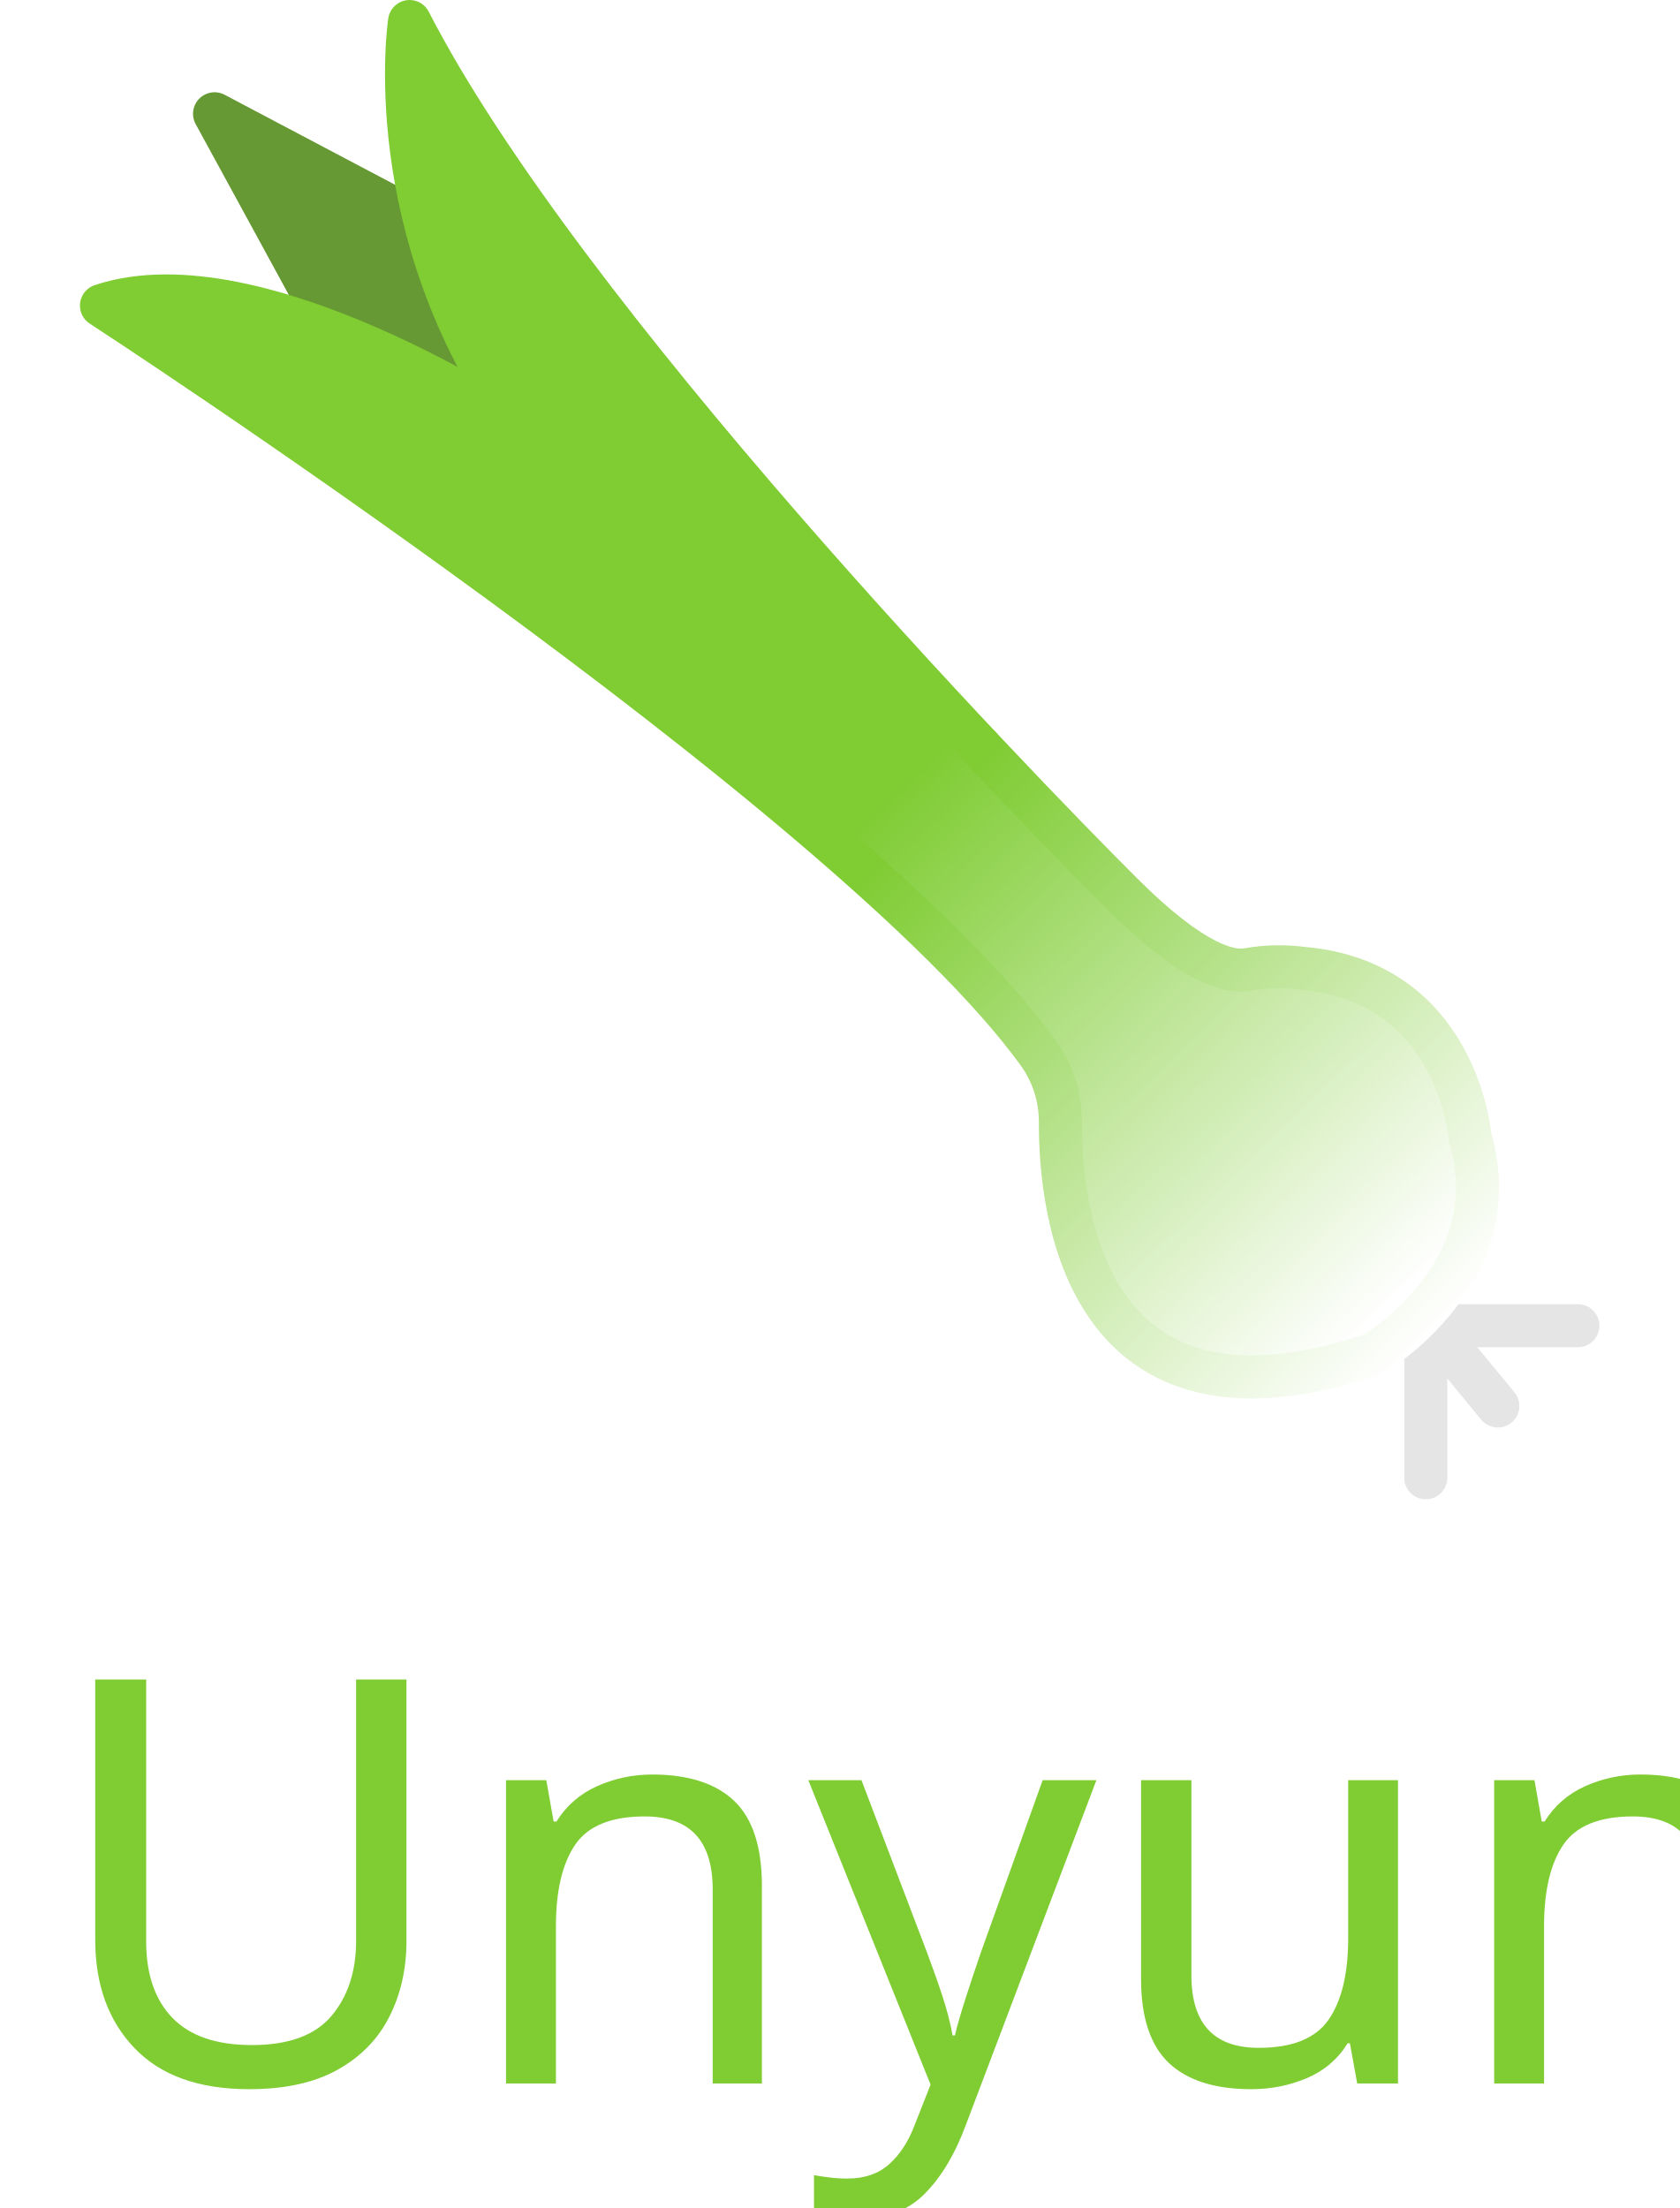
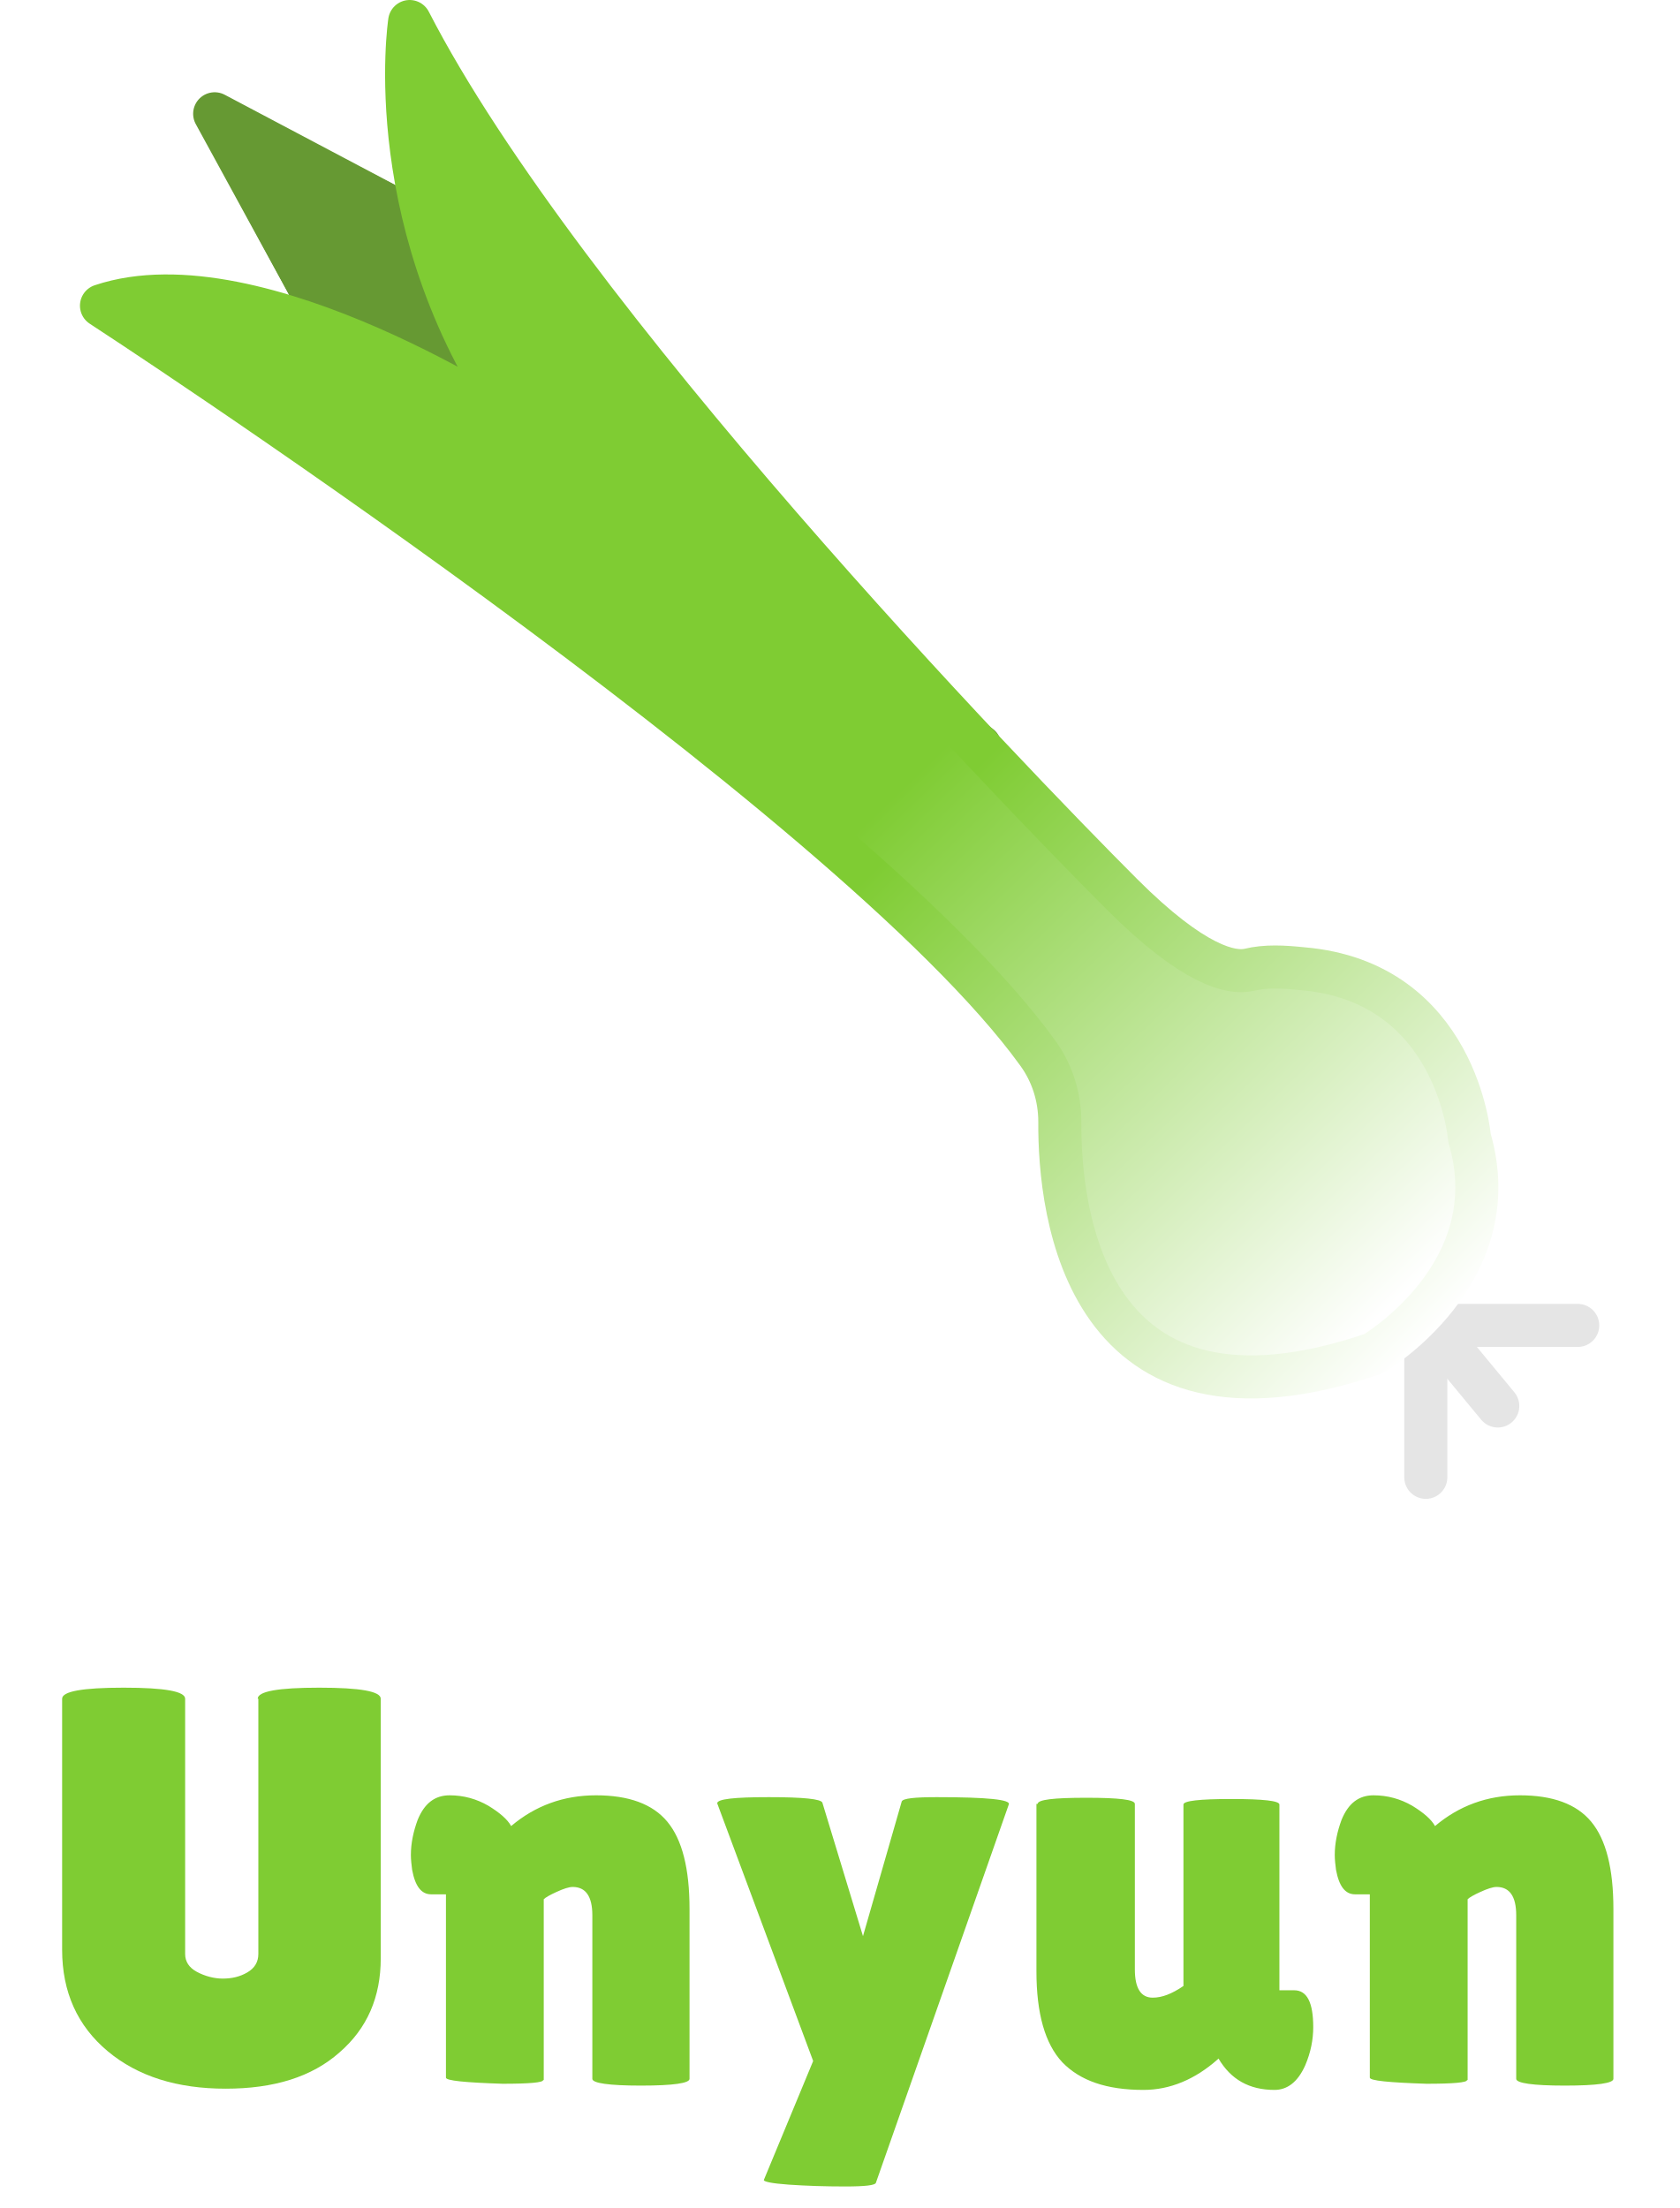
- <svg xmlns="http://www.w3.org/2000/svg" xmlns:xlink="http://www.w3.org/1999/xlink" id="Layer_1" data-name="Layer 1" viewBox="0 0 273 358.97">
-   <defs>
-     <style>.cls-1,.cls-2,.cls-3,.cls-7{fill:#7fcc33;}.cls-1,.cls-5{stroke:#693;}.cls-1,.cls-2,.cls-3,.cls-4,.cls-5,.cls-6{stroke-linecap:round;stroke-linejoin:round;stroke-width:7px;}.cls-2{stroke:#4c6b2e;}.cls-3,.cls-4{stroke:#e5e5e5;}.cls-4{fill:none;}.cls-5{fill:#693;}.cls-6{fill:url(#linear-gradient);stroke:url(#linear-gradient-2);}.cls-7{font-size:92px;font-family:LilitaOne, Lilita One;}</style>
-     <linearGradient id="linear-gradient" x1="37.48" y1="18.35" x2="224.94" y2="213.42" gradientUnits="userSpaceOnUse">
-       <stop offset="0" stop-color="#7fcc33" />
-       <stop offset="0.57" stop-color="#7fcc33" />
-       <stop offset="1" stop-color="#fff" />
+ <svg xmlns="http://www.w3.org/2000/svg" version="1.1" id="Layer_1" x="0px" y="0px" viewBox="0 0 273 359" style="enable-background:new 0 0 273 359;" xml:space="preserve">
+   <style type="text/css">
+ 	.st0{fill:#7FCC33;stroke:#669933;stroke-width:7;stroke-linecap:round;stroke-linejoin:round;stroke-miterlimit:10;}
+ 	.st1{fill:#7FCC33;stroke:#4C6B2E;stroke-width:7;stroke-linecap:round;stroke-linejoin:round;stroke-miterlimit:10;}
+ 	.st2{fill:#7FCC33;stroke:#E5E5E5;stroke-width:7;stroke-linecap:round;stroke-linejoin:round;stroke-miterlimit:10;}
+ 	.st3{fill:none;stroke:#E5E5E5;stroke-width:7;stroke-linecap:round;stroke-linejoin:round;stroke-miterlimit:10;}
+ 	.st4{fill:#669933;stroke:#669933;stroke-width:7;stroke-linecap:round;stroke-linejoin:round;stroke-miterlimit:10;}
+ 	.st5{fill:url(#SVGID_1_);stroke:url(#SVGID_2_);stroke-width:7;stroke-linecap:round;stroke-linejoin:round;stroke-miterlimit:10;}
+ 	.st6{fill:#7FCC33;}
+ </style>
+   <g>
+     <path class="st0" d="M84.8,69.8c0,0,61.8,41.9,74.5,51.5" />
+     <polyline class="st1" points="54.4,54.2 35.4,19.1 69.3,36.7  " />
+     <g>
+       <path class="st2" d="M231.1,213.6l12.4,15L231.1,213.6z" />
+       <polyline class="st3" points="231.8,240.2 231.8,215.5 256.5,215.5   " />
+     </g>
+     <polygon class="st4" points="54.4,54.2 78.9,66.2 69.3,36.7 34.9,18.5  " />
+     <linearGradient id="SVGID_1_" gradientUnits="userSpaceOnUse" x1="37.484" y1="18.352" x2="224.937" y2="213.418">
+       <stop offset="0" style="stop-color:#7FCC33" />
+       <stop offset="0.572" style="stop-color:#7FCC33" />
+       <stop offset="1" style="stop-color:#FFFFFF" />
    </linearGradient>
-     <linearGradient id="linear-gradient-2" x1="38.44" y1="22.79" x2="232.69" y2="217.05" xlink:href="#linear-gradient" />
-   </defs>
-   <path class="cls-1" d="M84.79,69.84s61.79,41.93,74.47,51.54" />
-   <polyline class="cls-2" points="54.37 54.2 35.36 19.11 69.26 36.66" />
-   <path class="cls-3" d="M231.13,213.58l12.36,15Z" />
-   <polyline class="cls-4" points="231.78 240.25 231.78 215.53 256.5 215.53" />
-   <polygon class="cls-5" points="54.37 54.2 78.87 66.19 69.26 36.66 34.88 18.5 54.37 54.2" />
-   <path class="cls-6" d="M16.5,49.68S138.14,128.8,168.75,171.15a19.09,19.09,0,0,1,3.63,11.22c-.06,14.58,4,53.72,51,37.72,0,0,22.11-13,15.61-35.13,0,0-1.95-25.36-27.23-27.53a29.14,29.14,0,0,0-8.75.17c-2.84.62-8.9-.6-20.61-12.31C164.14,127.08,91.3,51.63,66.58,3.5c0,0-5.2,33.82,18.21,66.34C84.79,69.84,41.87,41.22,16.5,49.68Z" />
-   <text class="cls-7" transform="translate(7.2 338.73)">Unyun</text>
+     <linearGradient id="SVGID_2_" gradientUnits="userSpaceOnUse" x1="38.438" y1="22.791" x2="232.694" y2="217.048">
+       <stop offset="0" style="stop-color:#7FCC33" />
+       <stop offset="0.572" style="stop-color:#7FCC33" />
+       <stop offset="1" style="stop-color:#FFFFFF" />
+     </linearGradient>
+     <path class="st5" d="M16.5,49.7c0,0,121.6,79.1,152.2,121.5c2.4,3.3,3.6,7.2,3.6,11.2c-0.1,14.6,4,53.7,51,37.7   c0,0,22.1-13,15.6-35.1c0,0-2-25.4-27.2-27.5c-2.9-0.3-5.9-0.5-8.7,0.2c-2.8,0.6-8.9-0.6-20.6-12.3C164.1,127.1,91.3,51.6,66.6,3.5   c0,0-5.2,33.8,18.2,66.3C84.8,69.8,41.9,41.2,16.5,49.7z" />
+   </g>
+   <g>
+     <path class="st6" d="M41.9,276.2c0-1.2,3.3-1.8,10-1.8c6.7,0,10,0.6,10,1.8v42.2c0,6.3-2.2,11.4-6.7,15.3c-4.5,4-10.7,5.9-18.5,5.9   c-7.9,0-14.3-2-19.2-6.1c-4.9-4.1-7.4-9.6-7.4-16.5v-40.8c0-1.2,3.3-1.8,10-1.8c6.7,0,10,0.6,10,1.8v41.5c0,1.2,0.6,2.2,1.9,2.9   c1.3,0.7,2.8,1.1,4.2,1.1c1.5,0,2.8-0.3,4-1c1.2-0.7,1.8-1.7,1.8-3V276.2z" />
+     <path class="st6" d="M88.3,338.2c0,0.4-2.2,0.6-6.6,0.6c-6.1-0.2-9.2-0.5-9.2-1V308h-2.4c-1.6,0-2.6-1.3-3.1-4   c-0.1-0.8-0.2-1.6-0.2-2.4c0-1.9,0.4-3.8,1.1-5.7c1.1-2.7,2.8-4,5.2-4c2.3,0,4.4,0.6,6.3,1.7c1.8,1.1,3.1,2.2,3.7,3.3   c3.9-3.3,8.5-5,13.8-5s9.2,1.4,11.6,4.3c2.4,2.9,3.6,7.6,3.6,14.2v27.6c0,0.7-2.6,1.1-7.9,1.1c-5.2,0-7.9-0.4-7.9-1.1v-26.6   c0-3.1-1.1-4.6-3.2-4.6c-0.6,0-1.5,0.3-2.6,0.8c-1.1,0.5-1.8,0.9-2.1,1.2V338.2z" />
+     <path class="st6" d="M116.6,293.2c0-0.7,2.8-1,8.4-1s8.5,0.3,8.7,0.9l6.6,21.7l6.3-21.9c0.2-0.5,2.1-0.7,5.7-0.7   c8.2,0,12.1,0.4,11.7,1.2l-21.6,61.5c-0.1,0.4-1.7,0.6-5,0.6c-3.3,0-6.3-0.1-9.2-0.3c-2.8-0.2-4.2-0.5-4-0.8l8-19.3L116.6,293.2z" />
+     <path class="st6" d="M168.7,293.3c0-0.7,2.6-1,7.9-1c5.3,0,7.9,0.3,7.9,1v26.9c0,3.1,1,4.6,2.9,4.6c1.5,0,3.1-0.6,5-1.9v-29.5   c0-0.6,2.6-0.9,7.8-0.9c5.2,0,7.8,0.3,7.8,0.9v30.2h2.4c2.1,0,3.1,2,3.1,6c0,2-0.4,4.1-1.3,6.2c-1.2,2.7-2.9,4-5,4   c-4.1,0-7.1-1.7-9.1-5.1l-0.1,0.1c-3.7,3.3-7.8,5-12.1,5c-6,0-10.3-1.5-13.2-4.5c-2.8-3-4.2-7.9-4.2-14.8V293.3z" />
+     <path class="st6" d="M238.5,338.2c0,0.4-2.2,0.6-6.6,0.6c-6.1-0.2-9.2-0.5-9.2-1V308h-2.4c-1.6,0-2.6-1.3-3.1-4   c-0.1-0.8-0.2-1.6-0.2-2.4c0-1.9,0.4-3.8,1.1-5.7c1.1-2.7,2.8-4,5.2-4c2.3,0,4.4,0.6,6.3,1.7c1.8,1.1,3.1,2.2,3.7,3.3   c3.9-3.3,8.5-5,13.8-5s9.2,1.4,11.6,4.3c2.4,2.9,3.6,7.6,3.6,14.2v27.6c0,0.7-2.6,1.1-7.9,1.1c-5.2,0-7.9-0.4-7.9-1.1v-26.6   c0-3.1-1.1-4.6-3.2-4.6c-0.6,0-1.5,0.3-2.6,0.8c-1.1,0.5-1.8,0.9-2.1,1.2V338.2z" />
+   </g>
</svg>
